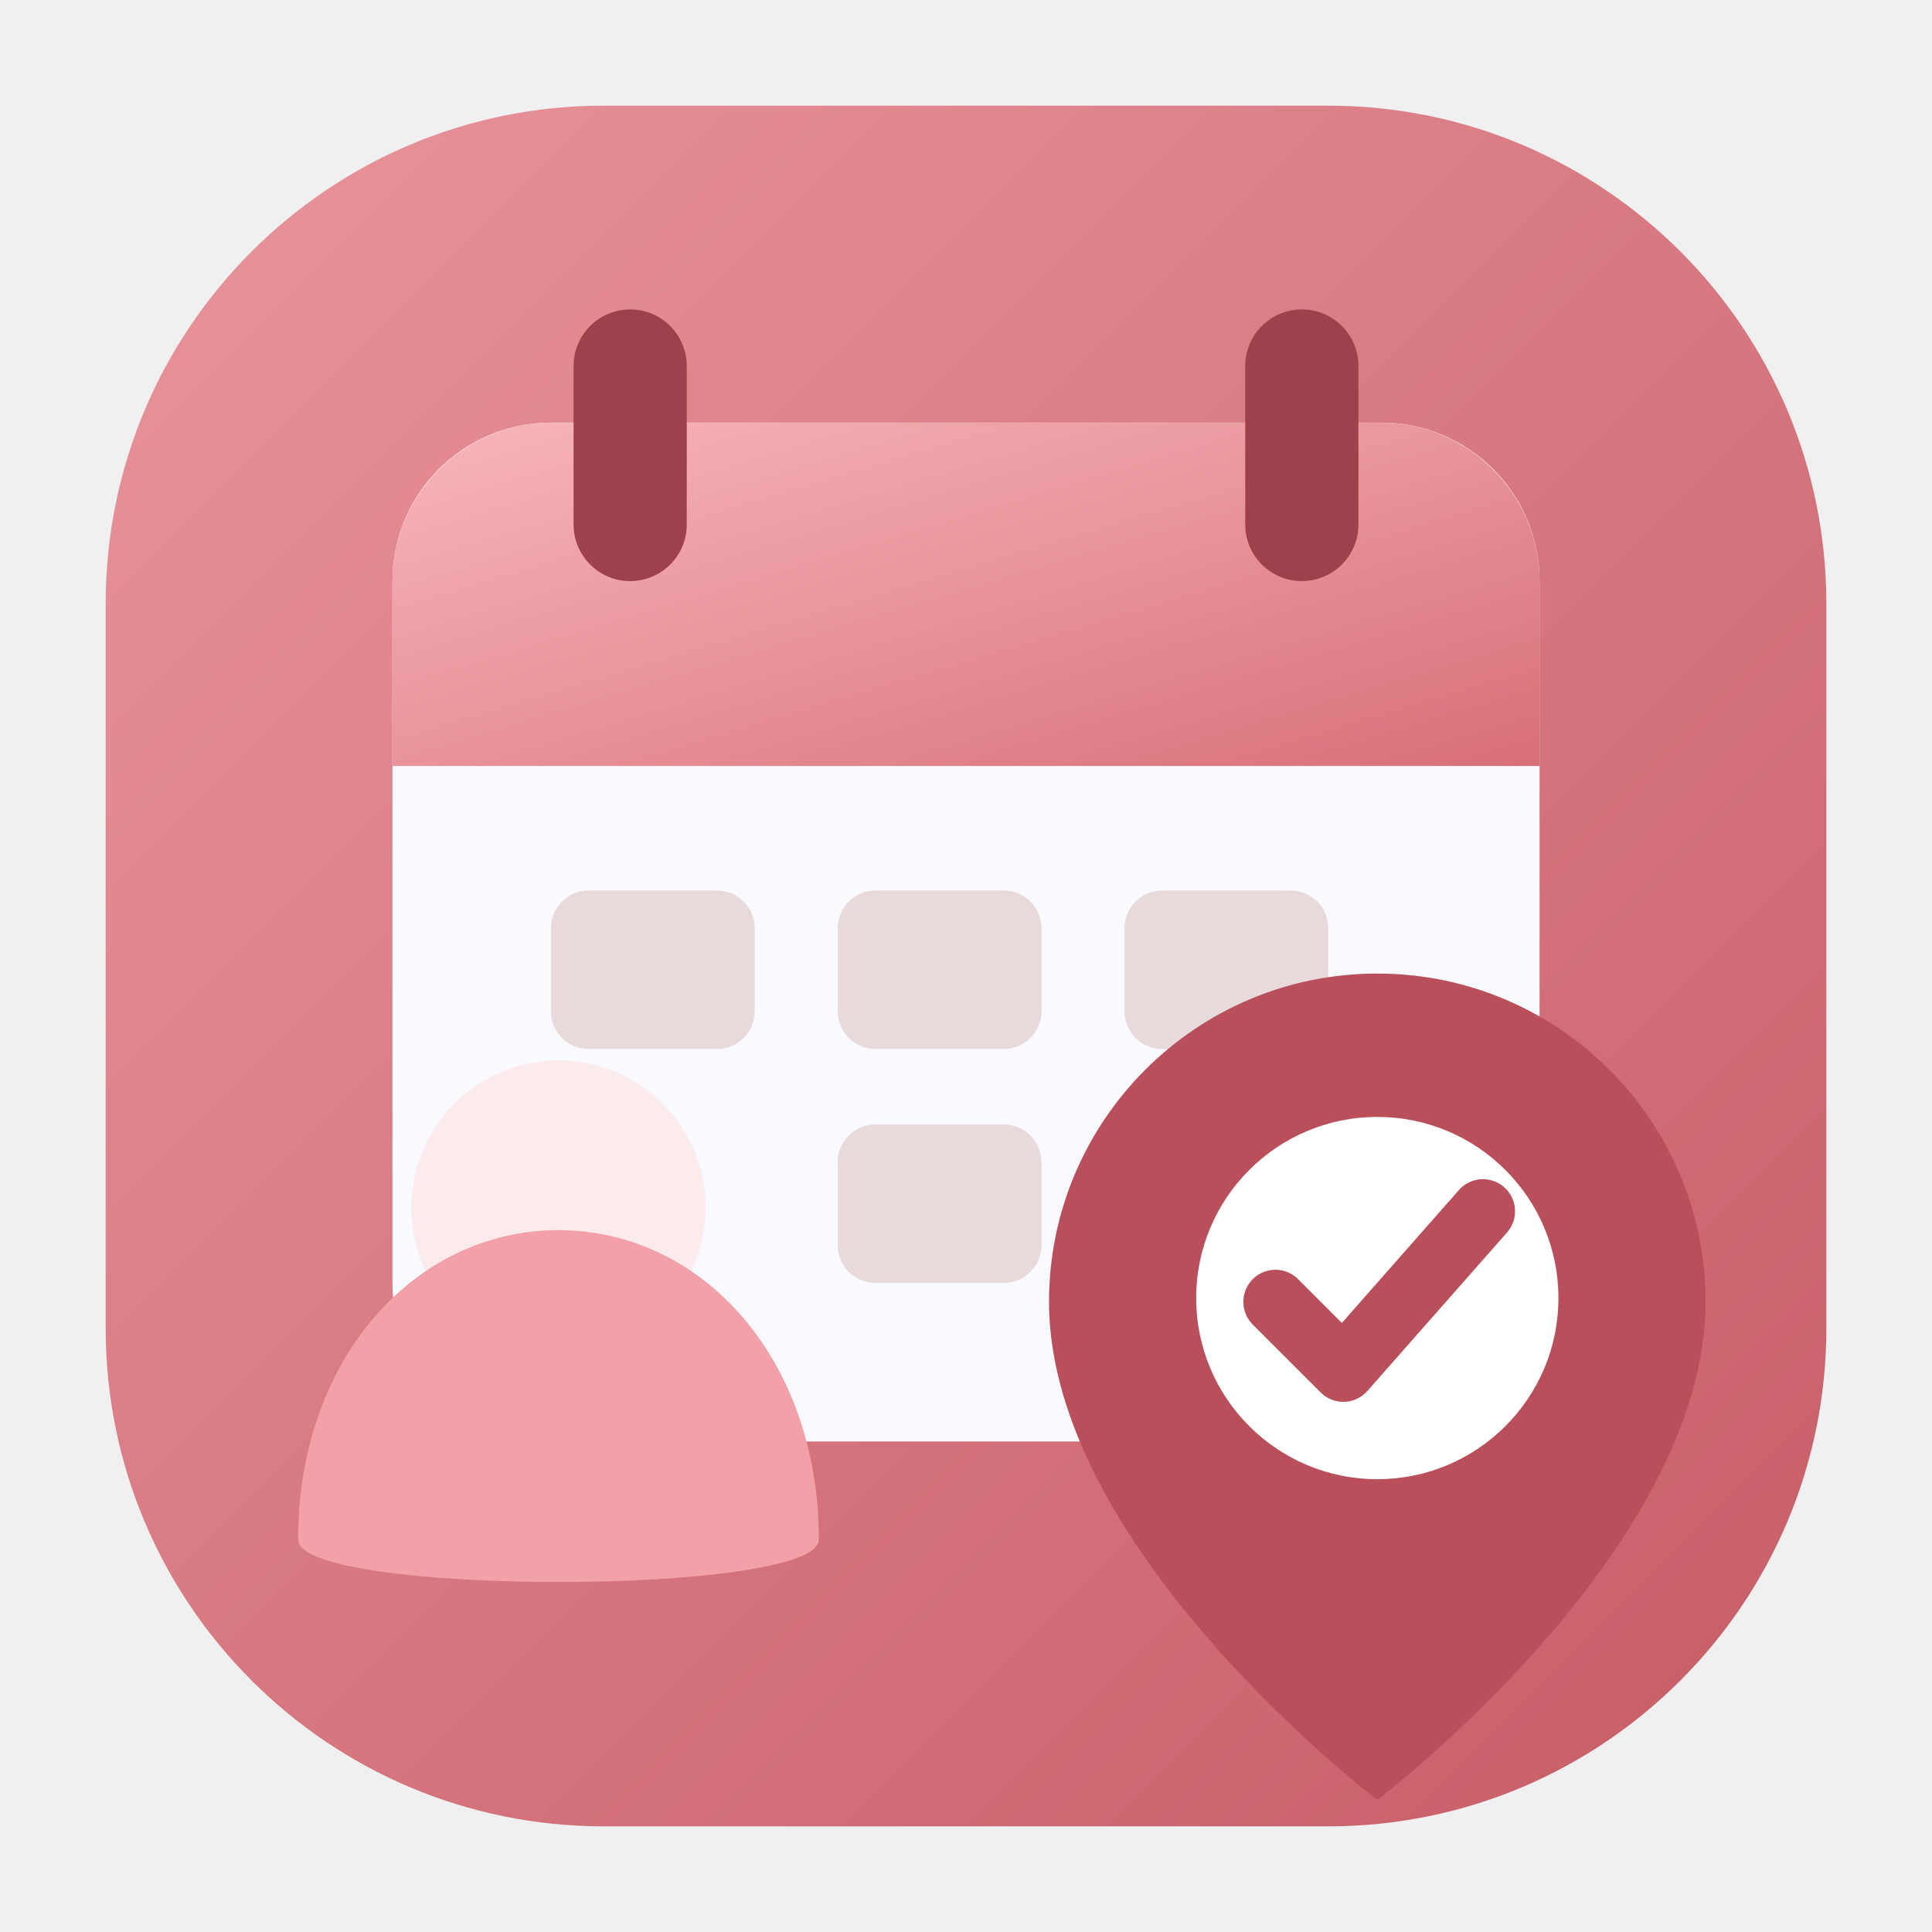
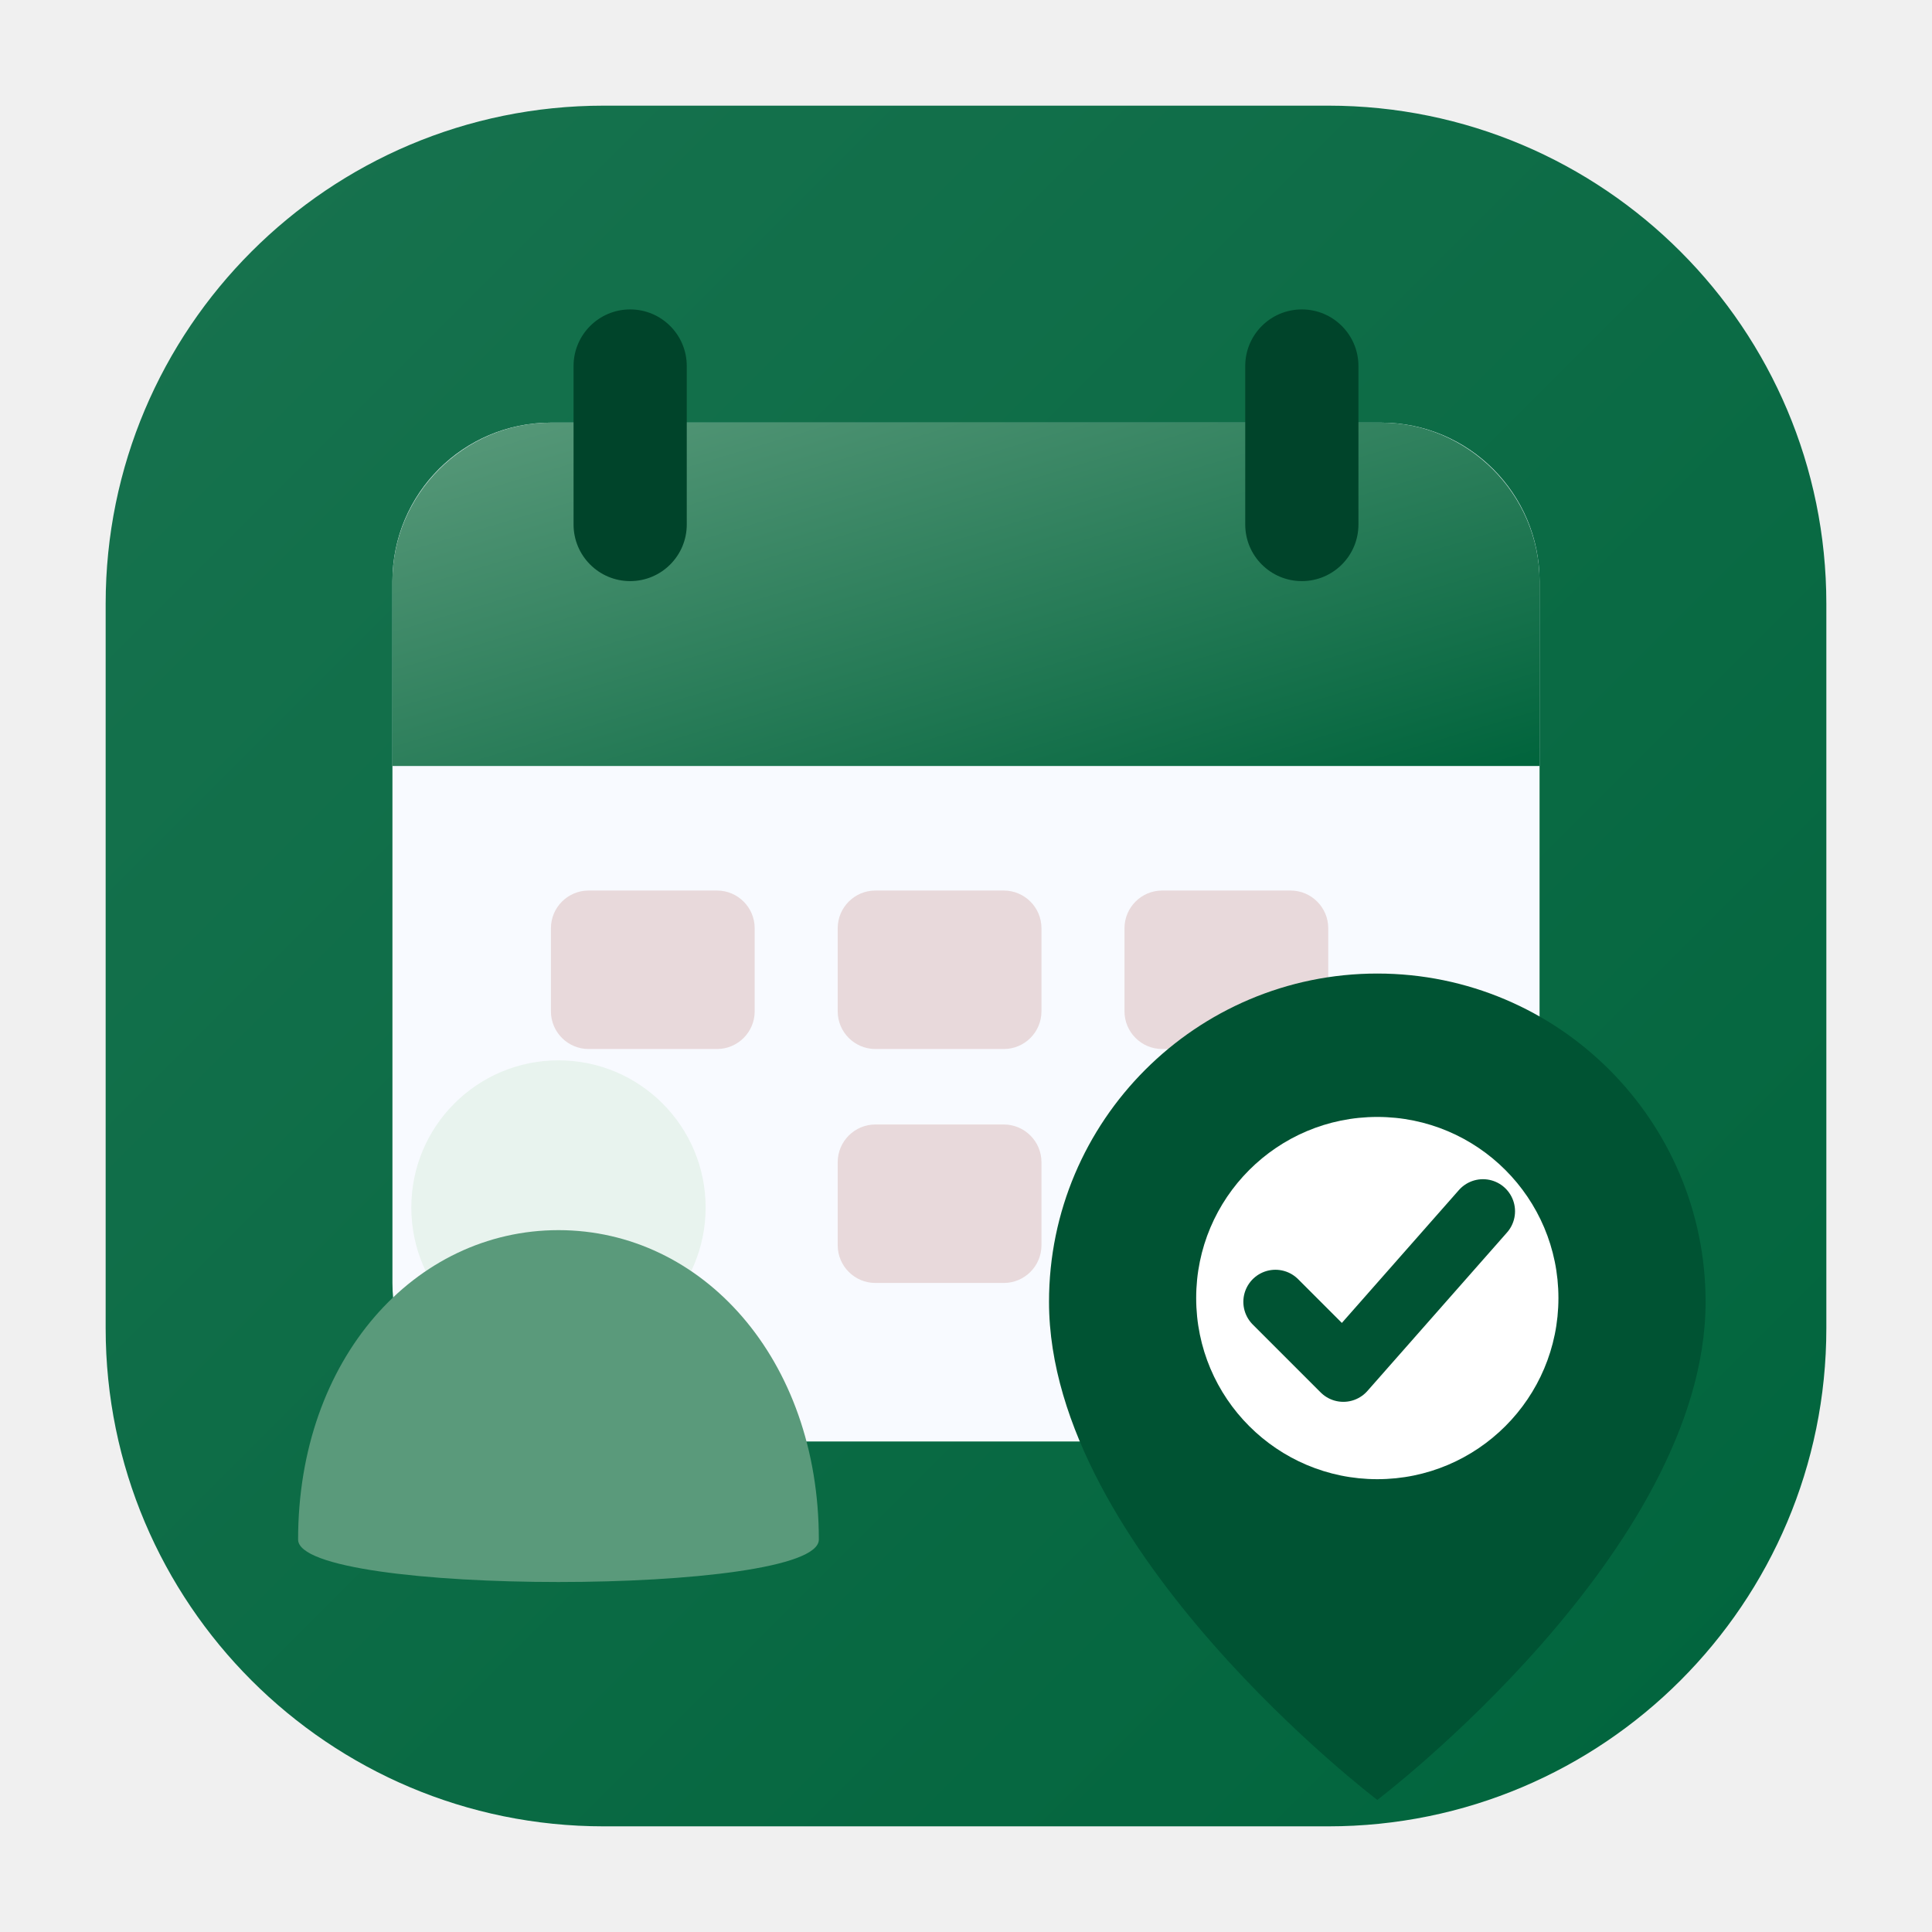
<svg xmlns="http://www.w3.org/2000/svg" width="512" height="512" viewBox="0 0 512 512">
  <defs>
    <linearGradient id="tile" x1="0" y1="0" x2="1" y2="1">
-       <stop offset="0" stop-color="#E9959C" />
-       <stop offset="1" stop-color="#C65C66" />
+       <stop offset="0" stop-color="#18734F" />
+       <stop offset="1" stop-color="#00643C" />
    </linearGradient>
    <linearGradient id="blue" x1="0" y1="0" x2="1" y2="1">
-       <stop offset="0" stop-color="#F8B7BC" />
-       <stop offset="1" stop-color="#D86F78" />
+       <stop offset="0" stop-color="#5A9A7B" />
+       <stop offset="1" stop-color="#00643C" />
    </linearGradient>
  </defs>
  <rect x="28" y="28" width="456" height="456" rx="132" fill="url(#tile)" />
  <rect x="104" y="112" width="304" height="270" rx="42" fill="#F8FAFF" />
  <path d="M104 154c0-23 19-42 42-42h220c23 0 42 19 42 42v49H104z" fill="url(#blue)" />
-   <rect x="152" y="82" width="30" height="72" rx="15" fill="#9E414C" />
-   <rect x="330" y="82" width="30" height="72" rx="15" fill="#9E414C" />
+   <rect x="152" y="82" width="30" height="72" rx="15" fill="#00442A" />
+   <rect x="330" y="82" width="30" height="72" rx="15" fill="#00442A" />
  <g fill="#E8D9DB">
    <rect x="146" y="236" width="54" height="42" rx="10" />
    <rect x="222" y="236" width="54" height="42" rx="10" />
    <rect x="298" y="236" width="54" height="42" rx="10" />
    <rect x="222" y="298" width="54" height="42" rx="10" />
    <rect x="298" y="298" width="54" height="42" rx="10" />
  </g>
-   <circle cx="148" cy="320" r="39" fill="#FCEBED" />
-   <path d="M79 408c0-48 31-82 69-82s69 34 69 82c0 15-138 15-138 0z" fill="#F2A1A8" />
-   <path d="M365 258c-48 0-87 39-87 87 0 66 87 132 87 132s87-66 87-132c0-48-39-87-87-87z" fill="#B94F5A" />
+   <circle cx="148" cy="320" r="39" fill="#E8F3EE" />
+   <path d="M79 408c0-48 31-82 69-82s69 34 69 82c0 15-138 15-138 0z" fill="#5A9A7B" />
+   <path d="M365 258c-48 0-87 39-87 87 0 66 87 132 87 132s87-66 87-132c0-48-39-87-87-87z" fill="#005333" />
  <circle cx="365" cy="344" r="48" fill="#FFF" />
-   <path d="M338 345l18 18 37-42" fill="none" stroke="#B94F5A" stroke-width="17" stroke-linecap="round" stroke-linejoin="round" />
+   <path d="M338 345l18 18 37-42" fill="none" stroke="#005333" stroke-width="17" stroke-linecap="round" stroke-linejoin="round" />
</svg>
